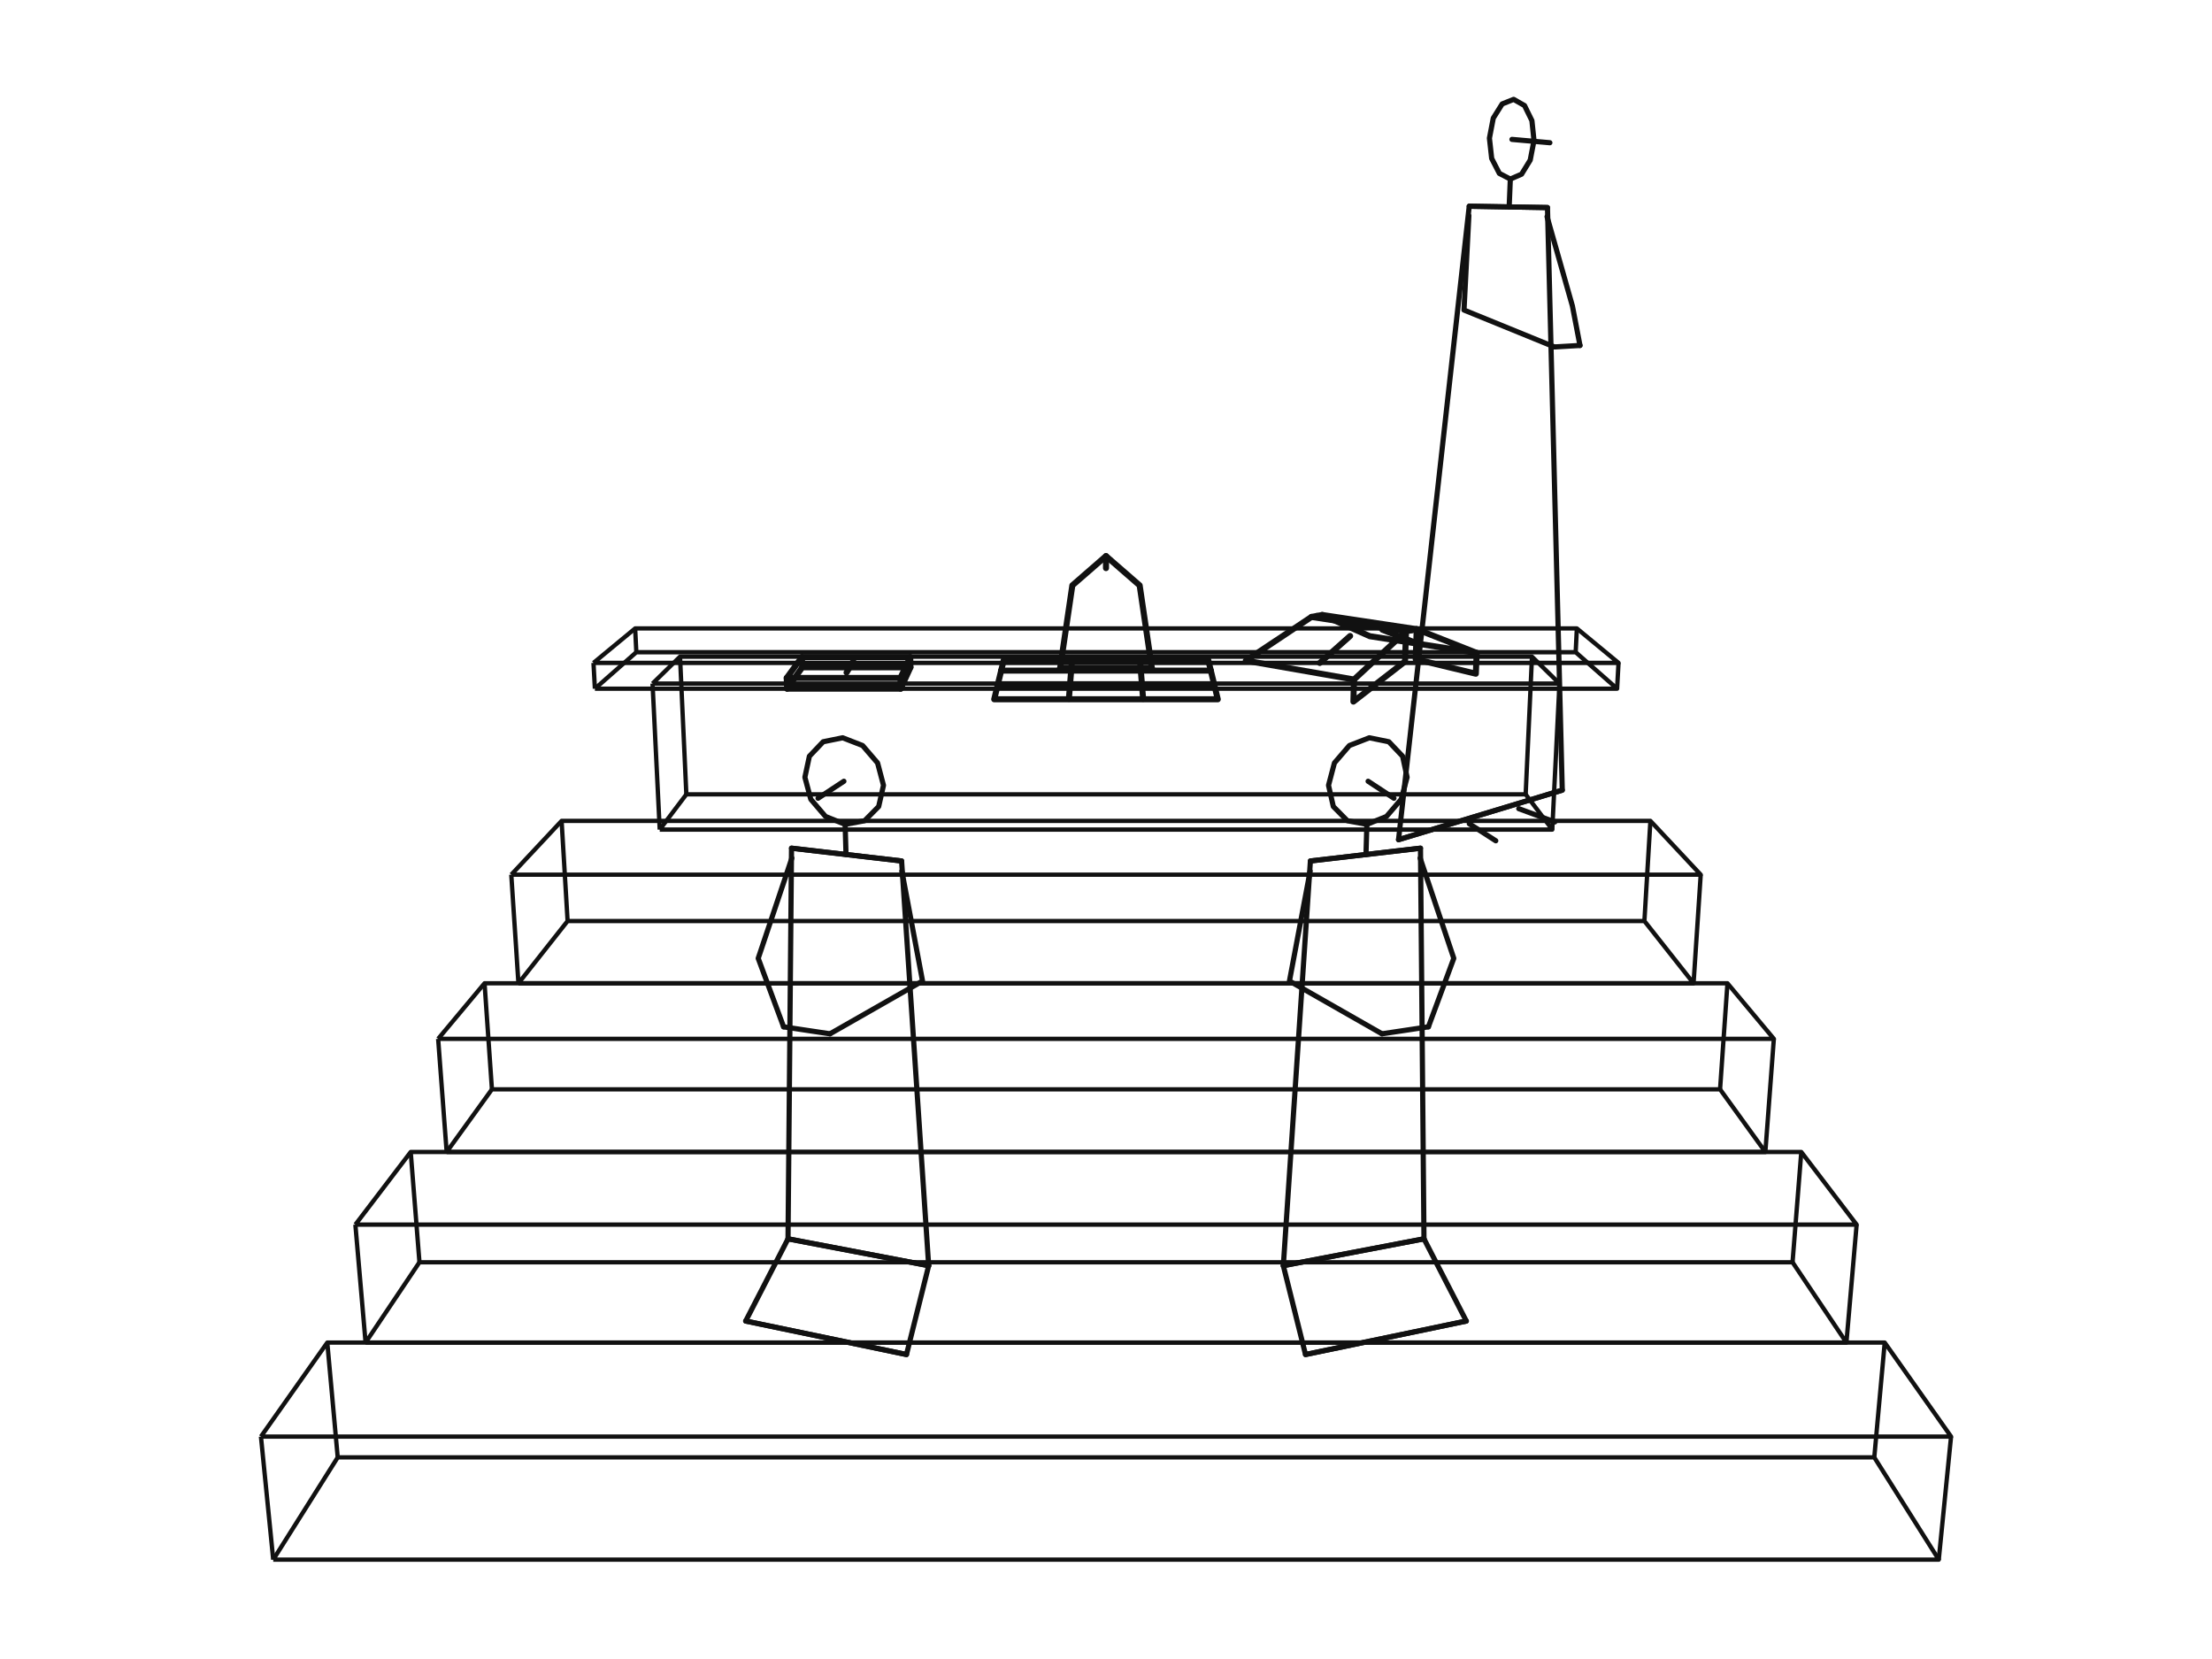
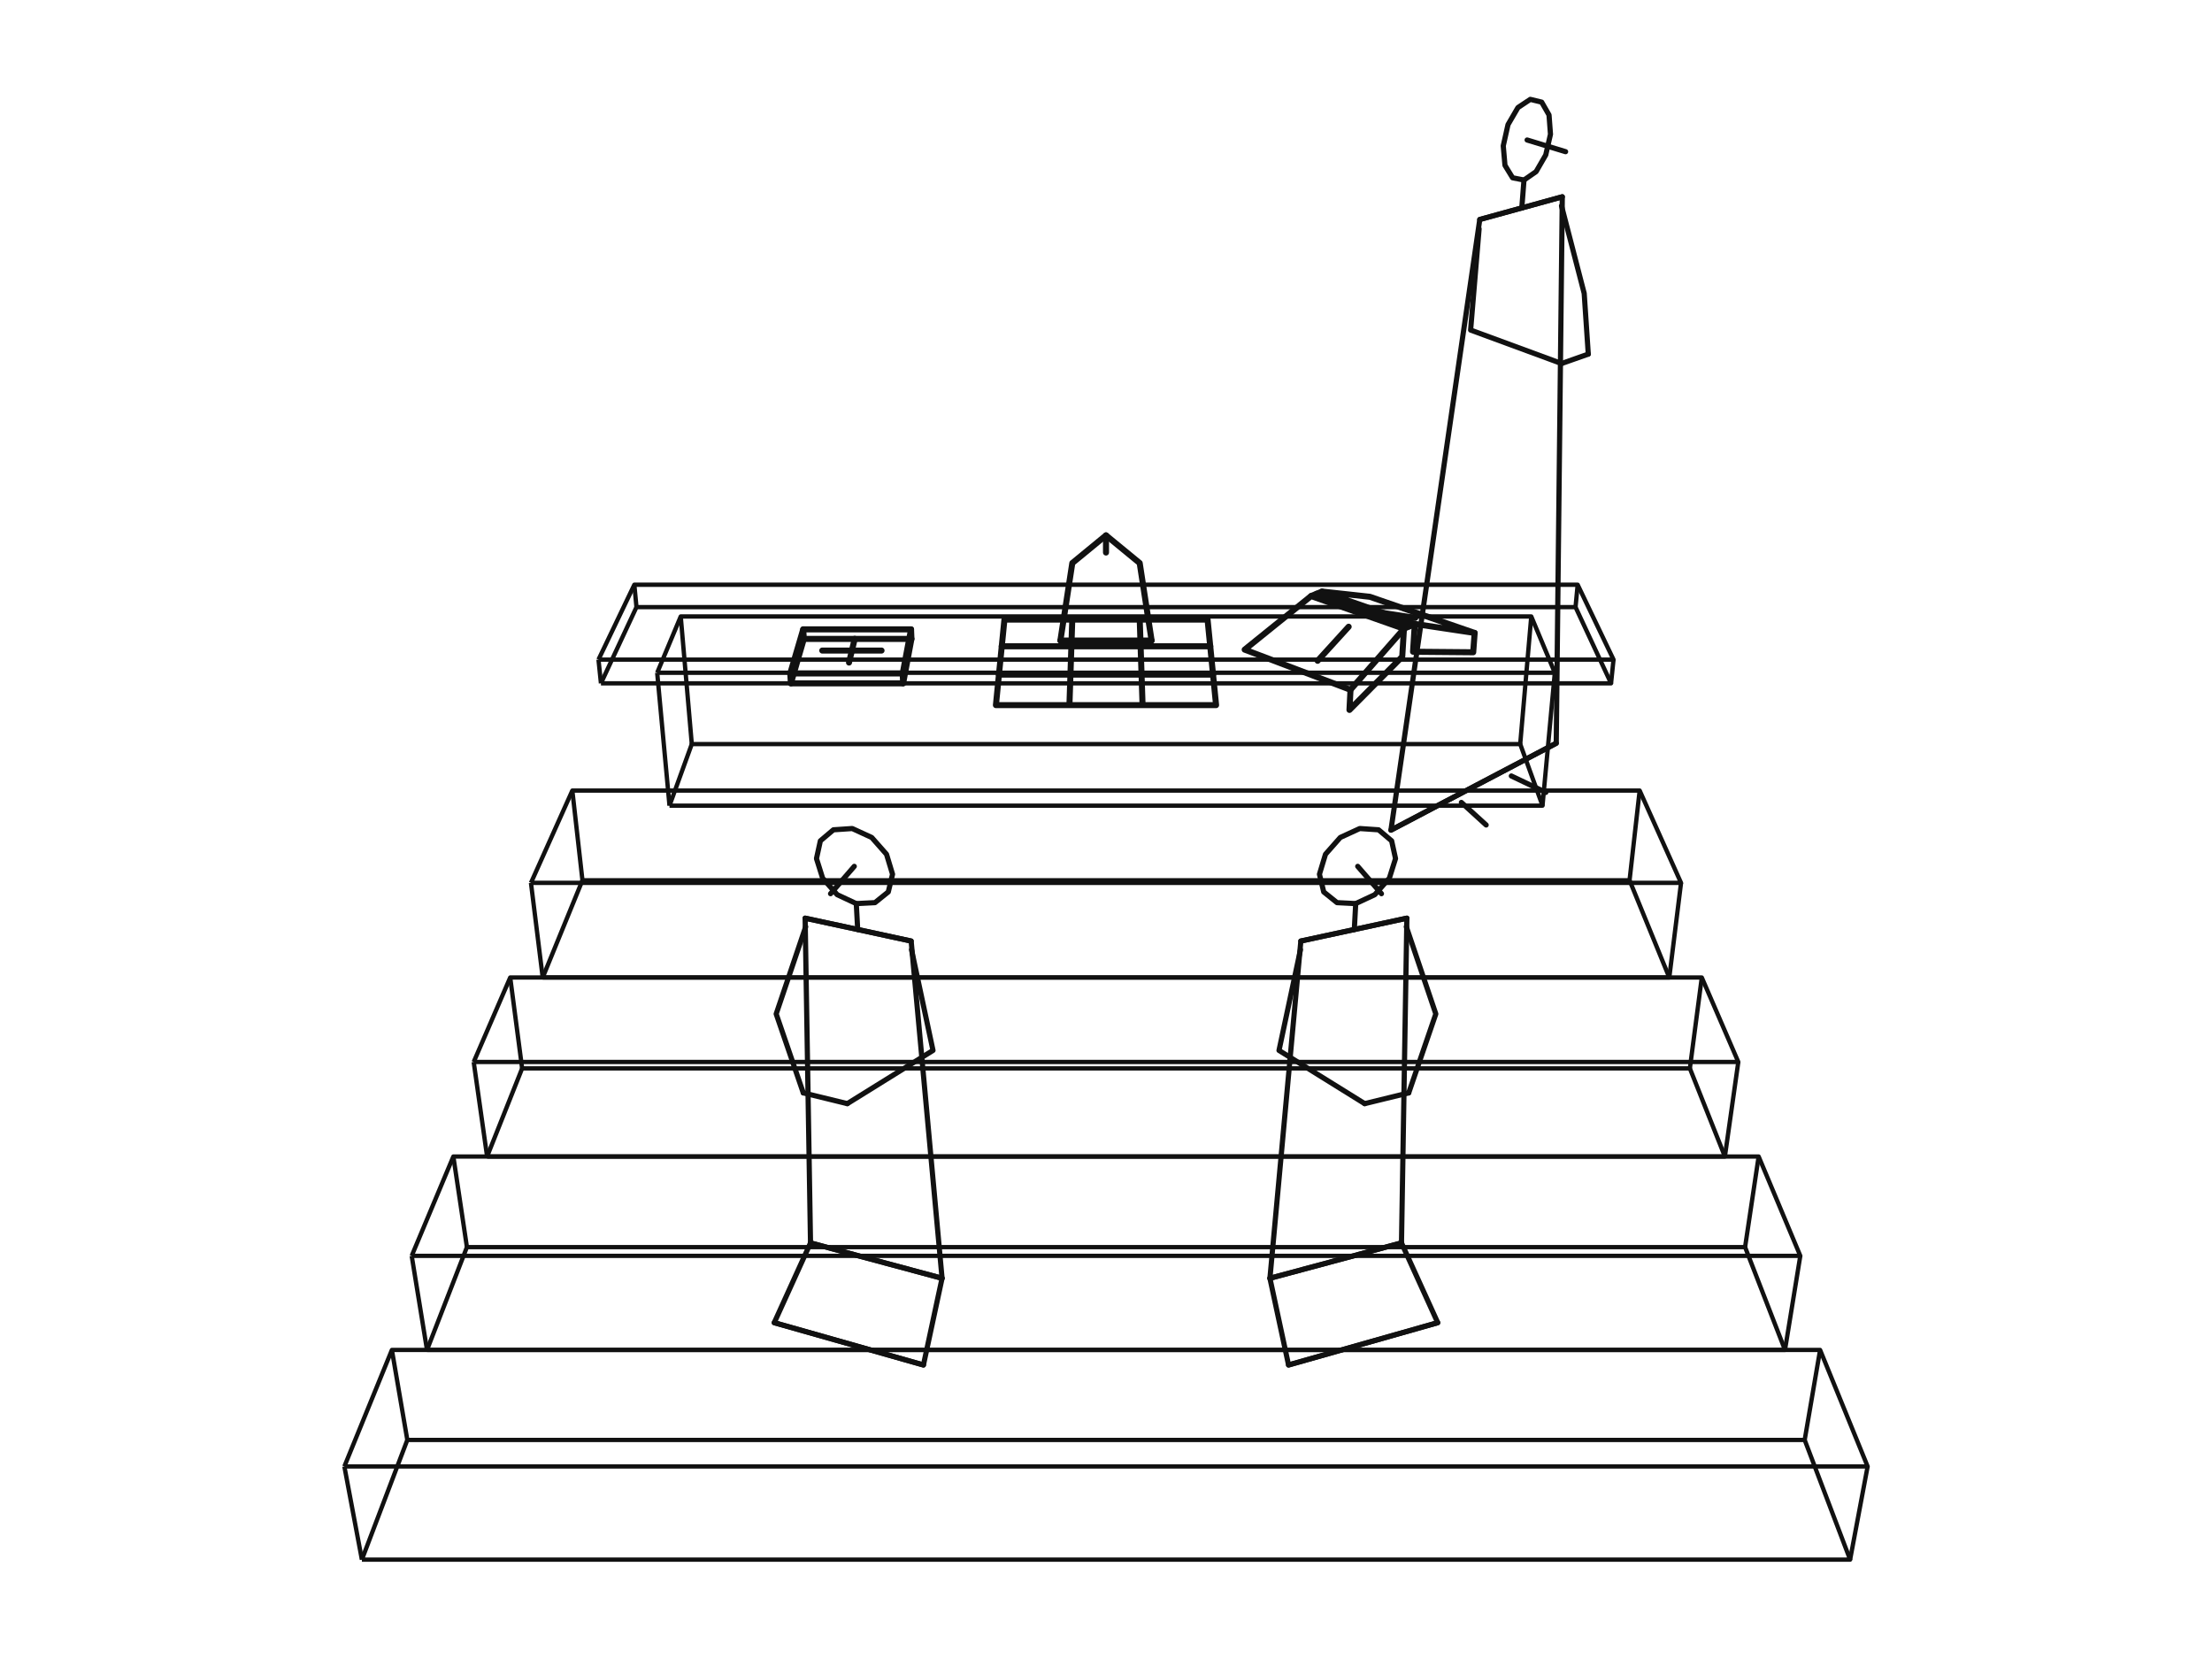
<svg xmlns="http://www.w3.org/2000/svg" width="1024" height="768" viewBox="0 0 1024 768">
  <rect width="100%" height="100%" fill="#ffffff" />
  <style>svg{background:#fff}.g{fill:none;stroke:#111;stroke-width:2.8;stroke-linejoin:round;stroke-linecap:round}.arch{fill:none;stroke:#111;stroke-width:2.0;stroke-linejoin:round}.fig{fill:none;stroke:#111;stroke-width:2.4;stroke-linejoin:round;stroke-linecap:round}</style>
  <g transform="translate(0,0)">
-     <path class="arch" d="M729.42,301.93 L729.97,290.92" />
-     <path class="arch" d="M294.58,301.93 L294.03,290.92" />
-     <path class="arch" d="M706.27,367.73 L709.20,303.98" />
-     <path class="arch" d="M317.73,367.73 L314.80,303.98" />
-     <path class="arch" d="M305.41,384.04 L718.59,384.04 L706.27,367.73 L317.73,367.73 L305.41,384.04" />
-     <path class="g" d="M421.47,308.92 L421.37,304.18" />
-     <path class="g" d="M371.39,308.92 L371.23,304.18" />
-     <path class="arch" d="M761.24,426.37 L764.02,380.02" />
-     <path class="arch" d="M262.76,426.37 L259.98,380.02" />
-     <path class="g" d="M490.77,309.28 L533.23,309.28" />
-     <path class="fig" d="M703.08,374.35 L719.76,380.51" />
-     <path class="g" d="M490.77,309.28 L496.42,270.99 L512.00,257.43 L527.58,270.99 L533.23,309.28" />
-     <path class="g" d="M463.43,310.45 L560.57,310.45" />
-     <path class="fig" d="M647.42,388.72 L723.22,365.78" />
-     <path class="g" d="M607.11,285.60 L612.11,284.69" />
-     <path class="arch" d="M302.08,316.44 L721.92,316.44 L709.20,303.98 L314.80,303.98 L302.08,316.44" />
-     <path class="g" d="M683.59,302.25 L655.84,291.28 L612.11,284.69 L634.12,294.52 L683.59,302.25" />
-     <path class="arch" d="M275.40,318.81 L748.60,318.81 L729.42,301.93 L294.58,301.93 L275.40,318.81" />
-     <path class="g" d="M655.65,297.72 L639.93,291.51" />
-     <path class="arch" d="M274.74,306.87 L749.26,306.87 L729.97,290.92 L294.03,290.92 L274.74,306.87" />
-     <path class="g" d="M512.00,257.43 L512.00,263.00" />
-     <path class="g" d="M494.82,323.51 L496.36,304.48" />
-     <path class="g" d="M529.18,323.51 L527.64,304.48" />
-     <path class="g" d="M391.90,311.33 L395.01,306.13" />
-     <path class="g" d="M379.65,308.70 L407.31,308.70" />
-     <path class="g" d="M364.38,318.81 L416.95,318.81 L421.47,308.92 L371.39,308.92 L364.38,318.81" />
-     <path class="arch" d="M305.41,384.04 L302.08,316.44" />
-     <path class="arch" d="M718.59,384.04 L721.92,316.44" />
-     <path class="g" d="M653.37,291.77 L609.62,285.15" />
-     <path class="g" d="M364.20,313.84 L416.84,313.84 L421.37,304.18 L371.23,304.18 L364.20,313.84" />
-     <path class="g" d="M683.59,302.25 L683.21,311.88 L655.37,305.18 L655.84,291.28" />
-     <path class="fig" d="M680.18,381.34 L692.44,389.22" />
-     <path class="g" d="M460.25,323.71 L563.75,323.71 L559.12,304.67 L464.88,304.67 L460.25,323.71" />
-     <path class="g" d="M461.89,316.75 L562.11,316.75" />
-     <path class="g" d="M610.96,306.90 L625.01,294.42" />
-     <path class="arch" d="M240.00,455.19 L784.00,455.19 L761.24,426.37 L262.76,426.37 L240.00,455.19" />
-     <path class="g" d="M650.88,292.27 L655.84,291.28" />
-     <path class="g" d="M364.38,318.81 L364.20,313.84" />
-     <path class="g" d="M416.95,318.81 L416.84,313.84" />
-     <path class="arch" d="M275.40,318.81 L274.74,306.87" />
-     <path class="arch" d="M748.60,318.81 L749.26,306.87" />
-     <path class="fig" d="M680.15,95.47 L647.42,388.72 L723.22,365.78 L716.37,96.09 L680.15,95.47" />
-     <path class="g" d="M626.80,314.58 L650.88,292.27 L607.11,285.60 L576.72,305.84 L626.80,314.58" />
-     <path class="fig" d="M716.18,100.28 L727.92,141.67 L731.42,159.92" />
-     <path class="arch" d="M236.69,404.91 L787.31,404.91 L764.02,380.02 L259.98,380.02 L236.69,404.91" />
-     <path class="g" d="M626.80,314.58 L626.53,324.79 L650.43,306.23 L650.88,292.27" />
-     <path class="fig" d="M680.15,95.47 L716.37,96.09" />
-     <path class="fig" d="M698.64,95.79 L699.17,82.90" />
-     <path class="arch" d="M796.27,504.28 L799.69,455.19" />
-     <path class="arch" d="M227.73,504.28 L224.31,455.19" />
-     <path class="fig" d="M710.13,65.07 L709.17,55.85 L705.74,48.86 L700.71,46.00 L695.40,48.12 L691.28,54.70 L689.50,63.97 L690.54,73.35 L694.10,80.27 L699.17,82.90 L704.38,80.63 L708.38,74.11 L710.13,65.07" />
-     <path class="fig" d="M719.61,160.61 L731.42,159.92" />
-     <path class="fig" d="M699.93,64.53 L717.48,66.07" />
-     <path class="arch" d="M240.00,455.19 L236.69,404.91" />
-     <path class="arch" d="M784.00,455.19 L787.31,404.91" />
-     <path class="fig" d="M679.98,99.84 L677.73,143.53 L719.61,160.61" />
-     <path class="arch" d="M206.77,533.29 L817.23,533.29 L796.27,504.28 L227.73,504.28 L206.77,533.29" />
-     <path class="arch" d="M202.83,480.91 L821.17,480.91 L799.69,455.19 L224.31,455.19 L202.83,480.91" />
-     <path class="arch" d="M829.82,584.34 L833.87,533.29" />
-     <path class="arch" d="M194.18,584.34 L190.13,533.29" />
-     <path class="arch" d="M206.77,533.29 L202.83,480.91" />
-     <path class="arch" d="M817.23,533.29 L821.17,480.91" />
-     <path class="arch" d="M169.24,621.52 L854.76,621.52 L829.82,584.34 L194.18,584.34 L169.24,621.52" />
-     <path class="fig" d="M594.09,585.91 L659.20,573.49" />
-     <path class="fig" d="M364.80,573.49 L429.91,585.91" />
-     <path class="arch" d="M164.51,566.91 L859.49,566.91 L833.87,533.29 L190.13,533.29 L164.51,566.91" />
-     <path class="fig" d="M594.09,585.91 L604.36,627.05 L678.80,611.55 L659.20,573.49" />
-     <path class="fig" d="M364.80,573.49 L345.20,611.55 L419.64,627.05 L429.91,585.91" />
-     <path class="arch" d="M867.66,674.66 L872.49,621.52" />
-     <path class="arch" d="M156.34,674.66 L151.51,621.52" />
-     <path class="fig" d="M604.36,627.05 L678.80,611.55" />
-     <path class="fig" d="M345.20,611.55 L419.64,627.05" />
-     <path class="fig" d="M366.42,392.65 L364.80,573.49 L429.91,585.91 L417.38,398.57 L366.42,392.65" />
-     <path class="fig" d="M606.62,398.57 L594.09,585.91 L659.20,573.49 L657.58,392.65 L606.62,398.57" />
-     <path class="arch" d="M169.24,621.52 L164.51,566.91" />
-     <path class="arch" d="M854.76,621.52 L859.49,566.91" />
-     <path class="fig" d="M657.42,397.23 L673.00,443.64 L661.25,475.35" />
-     <path class="fig" d="M366.58,397.23 L351.00,443.64 L362.75,475.35" />
-     <path class="fig" d="M606.62,398.57 L657.58,392.65" />
-     <path class="fig" d="M366.42,392.65 L417.38,398.57" />
-     <path class="fig" d="M632.36,395.57 L632.76,381.61" />
-     <path class="fig" d="M391.64,395.57 L391.24,381.61" />
-     <path class="fig" d="M651.39,359.82 L649.31,350.09 L642.93,343.38 L633.91,341.54 L624.67,345.13 L617.74,353.19 L615.01,363.55 L617.23,373.35 L623.75,379.95 L632.76,381.61 L641.86,377.96 L648.66,370.00 L651.39,359.82" />
-     <path class="fig" d="M408.99,363.55 L406.26,353.19 L399.33,345.13 L390.09,341.54 L381.07,343.38 L374.69,350.09 L372.61,359.82 L375.34,370.00 L382.14,377.96 L391.24,381.61 L400.25,379.95 L406.77,373.35 L408.99,363.55" />
-     <path class="fig" d="M606.51,403.25 L596.93,454.14 L639.76,478.58" />
-     <path class="fig" d="M417.49,403.25 L427.07,454.14 L384.24,478.58" />
-     <path class="arch" d="M126.49,722.00 L897.51,722.00 L867.66,674.66 L156.34,674.66 L126.49,722.00" />
-     <path class="fig" d="M633.34,361.67 L645.30,369.54" />
-     <path class="fig" d="M390.66,361.67 L378.70,369.54" />
-     <path class="fig" d="M639.76,478.58 L661.25,475.35" />
-     <path class="fig" d="M362.75,475.35 L384.24,478.58" />
-     <path class="arch" d="M120.80,665.03 L903.20,665.03 L872.49,621.52 L151.51,621.52 L120.80,665.03" />
-     <path class="arch" d="M126.49,722.00 L120.80,665.03" />
-     <path class="arch" d="M897.51,722.00 L903.20,665.03" />
+     <path class="arch" d="M703.75,344.45 L708.87,285.38" />
+     <path class="arch" d="M320.25,344.45 L315.13,285.38" />
+     <path class="arch" d="M729.36,281.06 L730.35,270.69" />
+     <path class="arch" d="M294.64,281.06 L293.65,270.69" />
+     <path class="arch" d="M754.37,407.52 L759.05,365.98" />
+     <path class="arch" d="M269.63,407.52 L264.95,365.98" />
+     <path class="arch" d="M309.93,372.96 L714.07,372.96 L703.75,344.45 L320.25,344.45 L309.93,372.96" />
+     <path class="fig" d="M699.64,359.22 L715.61,366.84" />
+     <path class="fig" d="M643.91,384.29 L720.43,344.07" />
+     <path class="g" d="M421.93,295.77 L421.75,291.35" />
+     <path class="g" d="M372.11,295.77 L371.83,291.35" />
+     <path class="g" d="M490.89,296.53 L533.11,296.53" />
+     <path class="g" d="M463.73,299.18 L560.27,299.18" />
+     <path class="arch" d="M304.23,311.43 L719.77,311.43 L708.87,285.38 L315.13,285.38 L304.23,311.43" />
+     <path class="arch" d="M278.20,316.33 L745.80,316.33 L729.36,281.06 L294.64,281.06 L278.20,316.33" />
+     <path class="g" d="M490.89,296.53 L496.40,260.66 L512.00,247.84 L527.60,260.66 L533.11,296.53" />
+     <path class="g" d="M682.66,293.01 L654.95,288.84 L612.00,273.85 L634.14,276.27 L682.66,293.01" />
+     <path class="fig" d="M676.51,371.47 L687.98,381.91" />
+     <path class="g" d="M606.94,275.93 L612.00,273.85" />
+     <path class="g" d="M655.16,286.04 L639.44,283.62" />
+     <path class="arch" d="M251.24,452.52 L772.76,452.52 L754.37,407.52 L269.63,407.52 L251.24,452.52" />
+     <path class="arch" d="M277.06,305.35 L746.94,305.35 L730.35,270.69 L293.65,270.69 L277.06,305.35" />
+     <path class="arch" d="M309.93,372.96 L304.23,311.43" />
+     <path class="arch" d="M714.07,372.96 L719.77,311.43" />
+     <path class="g" d="M495.08,326.24 L496.39,286.66" />
+     <path class="g" d="M528.92,326.24 L527.61,286.66" />
+     <path class="g" d="M393.03,306.72 L395.68,295.73" />
+     <path class="g" d="M380.65,301.16 L408.09,301.16" />
+     <path class="g" d="M366.13,316.33 L418.08,316.33 L421.93,295.77 L372.11,295.77 L366.13,316.33" />
+     <path class="g" d="M365.83,311.76 L417.89,311.76 L421.75,291.35 L371.83,291.35 L365.83,311.76" />
+     <path class="g" d="M512.00,247.84 L512.00,255.78" />
+     <path class="g" d="M682.66,293.01 L681.99,301.95 L654.14,301.71 L654.95,288.84" />
+     <path class="g" d="M461.04,326.42 L562.96,326.42 L559.02,286.83 L464.98,286.83 L461.04,326.42" />
+     <path class="g" d="M652.45,289.95 L609.48,274.89" />
+     <path class="g" d="M462.42,312.30 L561.58,312.30" />
+     <path class="arch" d="M782.29,494.59 L787.81,452.52" />
+     <path class="arch" d="M241.71,494.59 L236.19,452.52" />
+     <path class="arch" d="M245.80,408.70 L778.20,408.70 L759.05,365.98 L264.95,365.98 L245.80,408.70" />
+     <path class="g" d="M366.13,316.33 L365.83,311.76" />
+     <path class="g" d="M418.08,316.33 L417.89,311.76" />
+     <path class="g" d="M609.97,305.90 L624.33,290.13" />
+     <path class="arch" d="M278.20,316.33 L277.06,305.35" />
+     <path class="arch" d="M745.80,316.33 L746.94,305.35" />
+     <path class="g" d="M649.93,291.06 L654.95,288.84" />
+     <path class="g" d="M625.18,319.32 L649.93,291.06 L606.94,275.93 L576.20,300.73 L625.18,319.32" />
+     <path class="arch" d="M251.24,452.52 L245.80,408.70" />
+     <path class="arch" d="M772.76,452.52 L778.20,408.70" />
+     <path class="g" d="M625.18,319.32 L624.71,328.64 L649.14,303.98 L649.93,291.06" />
+     <path class="arch" d="M225.50,535.38 L798.50,535.38 L782.29,494.59 L241.71,494.59 L225.50,535.38" />
+     <path class="fig" d="M685.03,101.61 L643.91,384.29 L720.43,344.07 L723.23,91.10 L685.03,101.61" />
+     <path class="arch" d="M807.85,577.33 L814.13,535.38" />
+     <path class="arch" d="M216.15,577.33 L209.87,535.38" />
+     <path class="arch" d="M219.29,491.61 L804.71,491.61 L787.81,452.52 L236.19,452.52 L219.29,491.61" />
+     <path class="fig" d="M722.87,95.30 L733.37,135.81 L735.26,163.93" />
+     <path class="arch" d="M225.50,535.38 L219.29,491.61" />
+     <path class="arch" d="M798.50,535.38 L804.71,491.61" />
+     <path class="arch" d="M197.68,624.93 L826.32,624.93 L807.85,577.33 L216.15,577.33 L197.68,624.93" />
+     <path class="fig" d="M722.90,168.29 L735.26,163.93" />
+     <path class="fig" d="M587.89,591.75 L648.79,575.38" />
+     <path class="fig" d="M375.21,575.38 L436.11,591.75" />
+     <path class="fig" d="M685.03,101.61 L723.23,91.10" />
+     <path class="arch" d="M835.44,666.60 L842.58,624.93" />
+     <path class="arch" d="M188.56,666.60 L181.42,624.93" />
+     <path class="fig" d="M704.49,96.25 L705.50,83.34" />
+     <path class="fig" d="M587.89,591.75 L596.51,631.89 L665.57,612.31 L648.79,575.38" />
+     <path class="fig" d="M375.21,575.38 L358.43,612.31 L427.49,631.89 L436.11,591.75" />
+     <path class="fig" d="M596.51,631.89 L665.57,612.31" />
+     <path class="fig" d="M358.43,612.31 L427.49,631.89" />
+     <path class="fig" d="M684.72,105.95 L680.79,152.79 L722.90,168.29" />
+     <path class="arch" d="M190.59,581.37 L833.41,581.37 L814.13,535.38 L209.87,535.38 L190.59,581.37" />
+     <path class="fig" d="M717.76,62.16 L717.09,53.22 L713.69,47.28 L708.42,46.00 L702.70,49.80 L698.10,57.70 L695.90,67.52 L696.69,76.53 L700.22,82.30 L705.50,83.34 L711.10,79.46 L715.57,71.73 L717.76,62.16" />
+     <path class="fig" d="M706.95,64.81 L724.76,70.22" />
+     <path class="arch" d="M197.68,624.93 L190.59,581.37" />
+     <path class="arch" d="M826.32,624.93 L833.41,581.37" />
+     <path class="arch" d="M167.53,722.00 L856.47,722.00 L835.44,666.60 L188.56,666.60 L167.53,722.00" />
+     <path class="fig" d="M372.72,425.05 L375.21,575.38 L436.11,591.75 L421.80,435.64 L372.72,425.05" />
+     <path class="fig" d="M602.20,435.64 L587.89,591.75 L648.79,575.38 L651.28,425.05 L602.20,435.64" />
+     <path class="arch" d="M159.42,678.86 L864.58,678.86 L842.58,624.93 L181.42,624.93 L159.42,678.86" />
+     <path class="fig" d="M651.02,428.99 L664.68,469.38 L652.14,505.93" />
+     <path class="fig" d="M372.98,428.99 L359.32,469.38 L371.86,505.93" />
+     <path class="arch" d="M167.53,722.00 L159.42,678.86" />
+     <path class="arch" d="M856.47,722.00 L864.58,678.86" />
+     <path class="fig" d="M602.20,435.64 L651.28,425.05" />
+     <path class="fig" d="M372.72,425.05 L421.80,435.64" />
+     <path class="fig" d="M631.76,510.91 L652.14,505.93" />
+     <path class="fig" d="M371.86,505.93 L392.24,510.91" />
+     <path class="fig" d="M626.95,430.30 L627.60,418.30" />
+     <path class="fig" d="M397.05,430.30 L396.40,418.30" />
+     <path class="fig" d="M602.03,439.64 L592.09,486.27 L631.76,510.91" />
+     <path class="fig" d="M421.97,439.64 L431.91,486.27 L392.24,510.91" />
+     <path class="fig" d="M646.03,397.46 L644.23,389.25 L638.19,384.14 L629.48,383.55 L620.46,387.69 L613.61,395.46 L610.81,404.71 L612.79,412.90 L618.95,417.86 L627.60,418.30 L636.44,414.17 L643.17,406.56 L646.03,397.46" />
+     <path class="fig" d="M413.19,404.71 L410.39,395.46 L403.54,387.69 L394.52,383.55 L385.81,384.14 L379.77,389.25 L377.97,397.46 L380.83,406.56 L387.56,414.17 L396.40,418.30 L405.05,417.86 L411.21,412.90 L413.19,404.71" />
+     <path class="fig" d="M628.53,401.06 L639.51,413.72" />
+     <path class="fig" d="M395.47,401.06 L384.49,413.72" />
  </g>
</svg>
